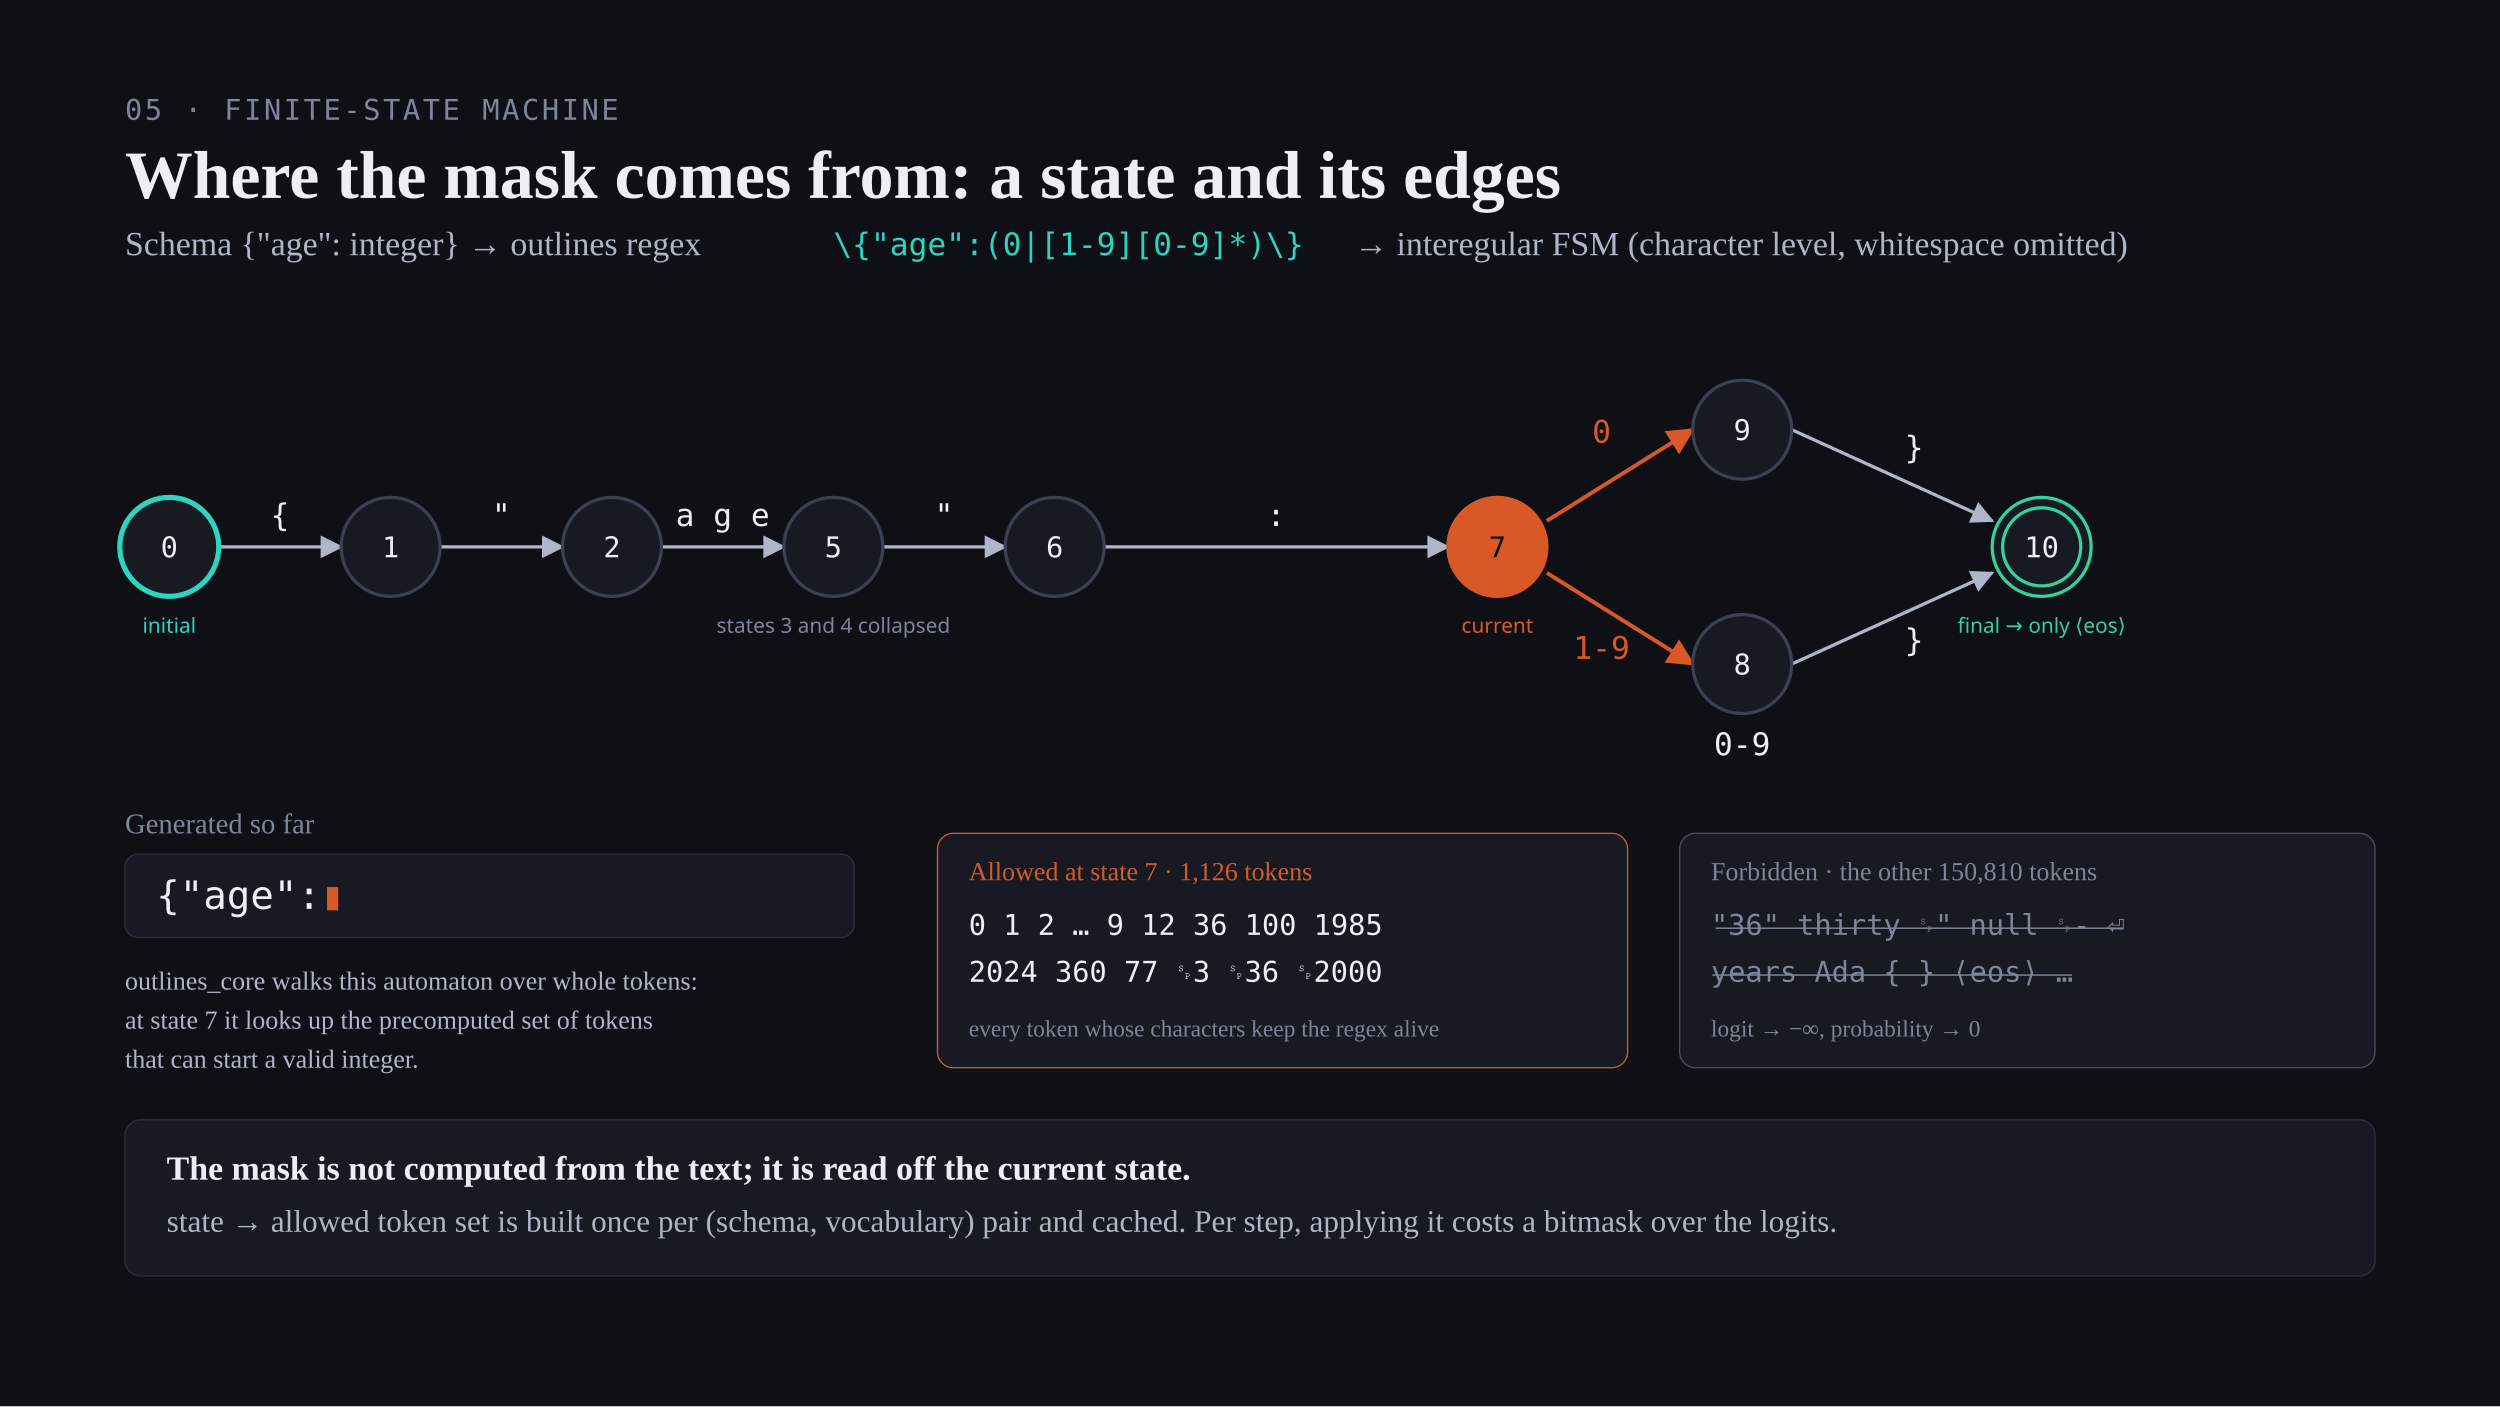
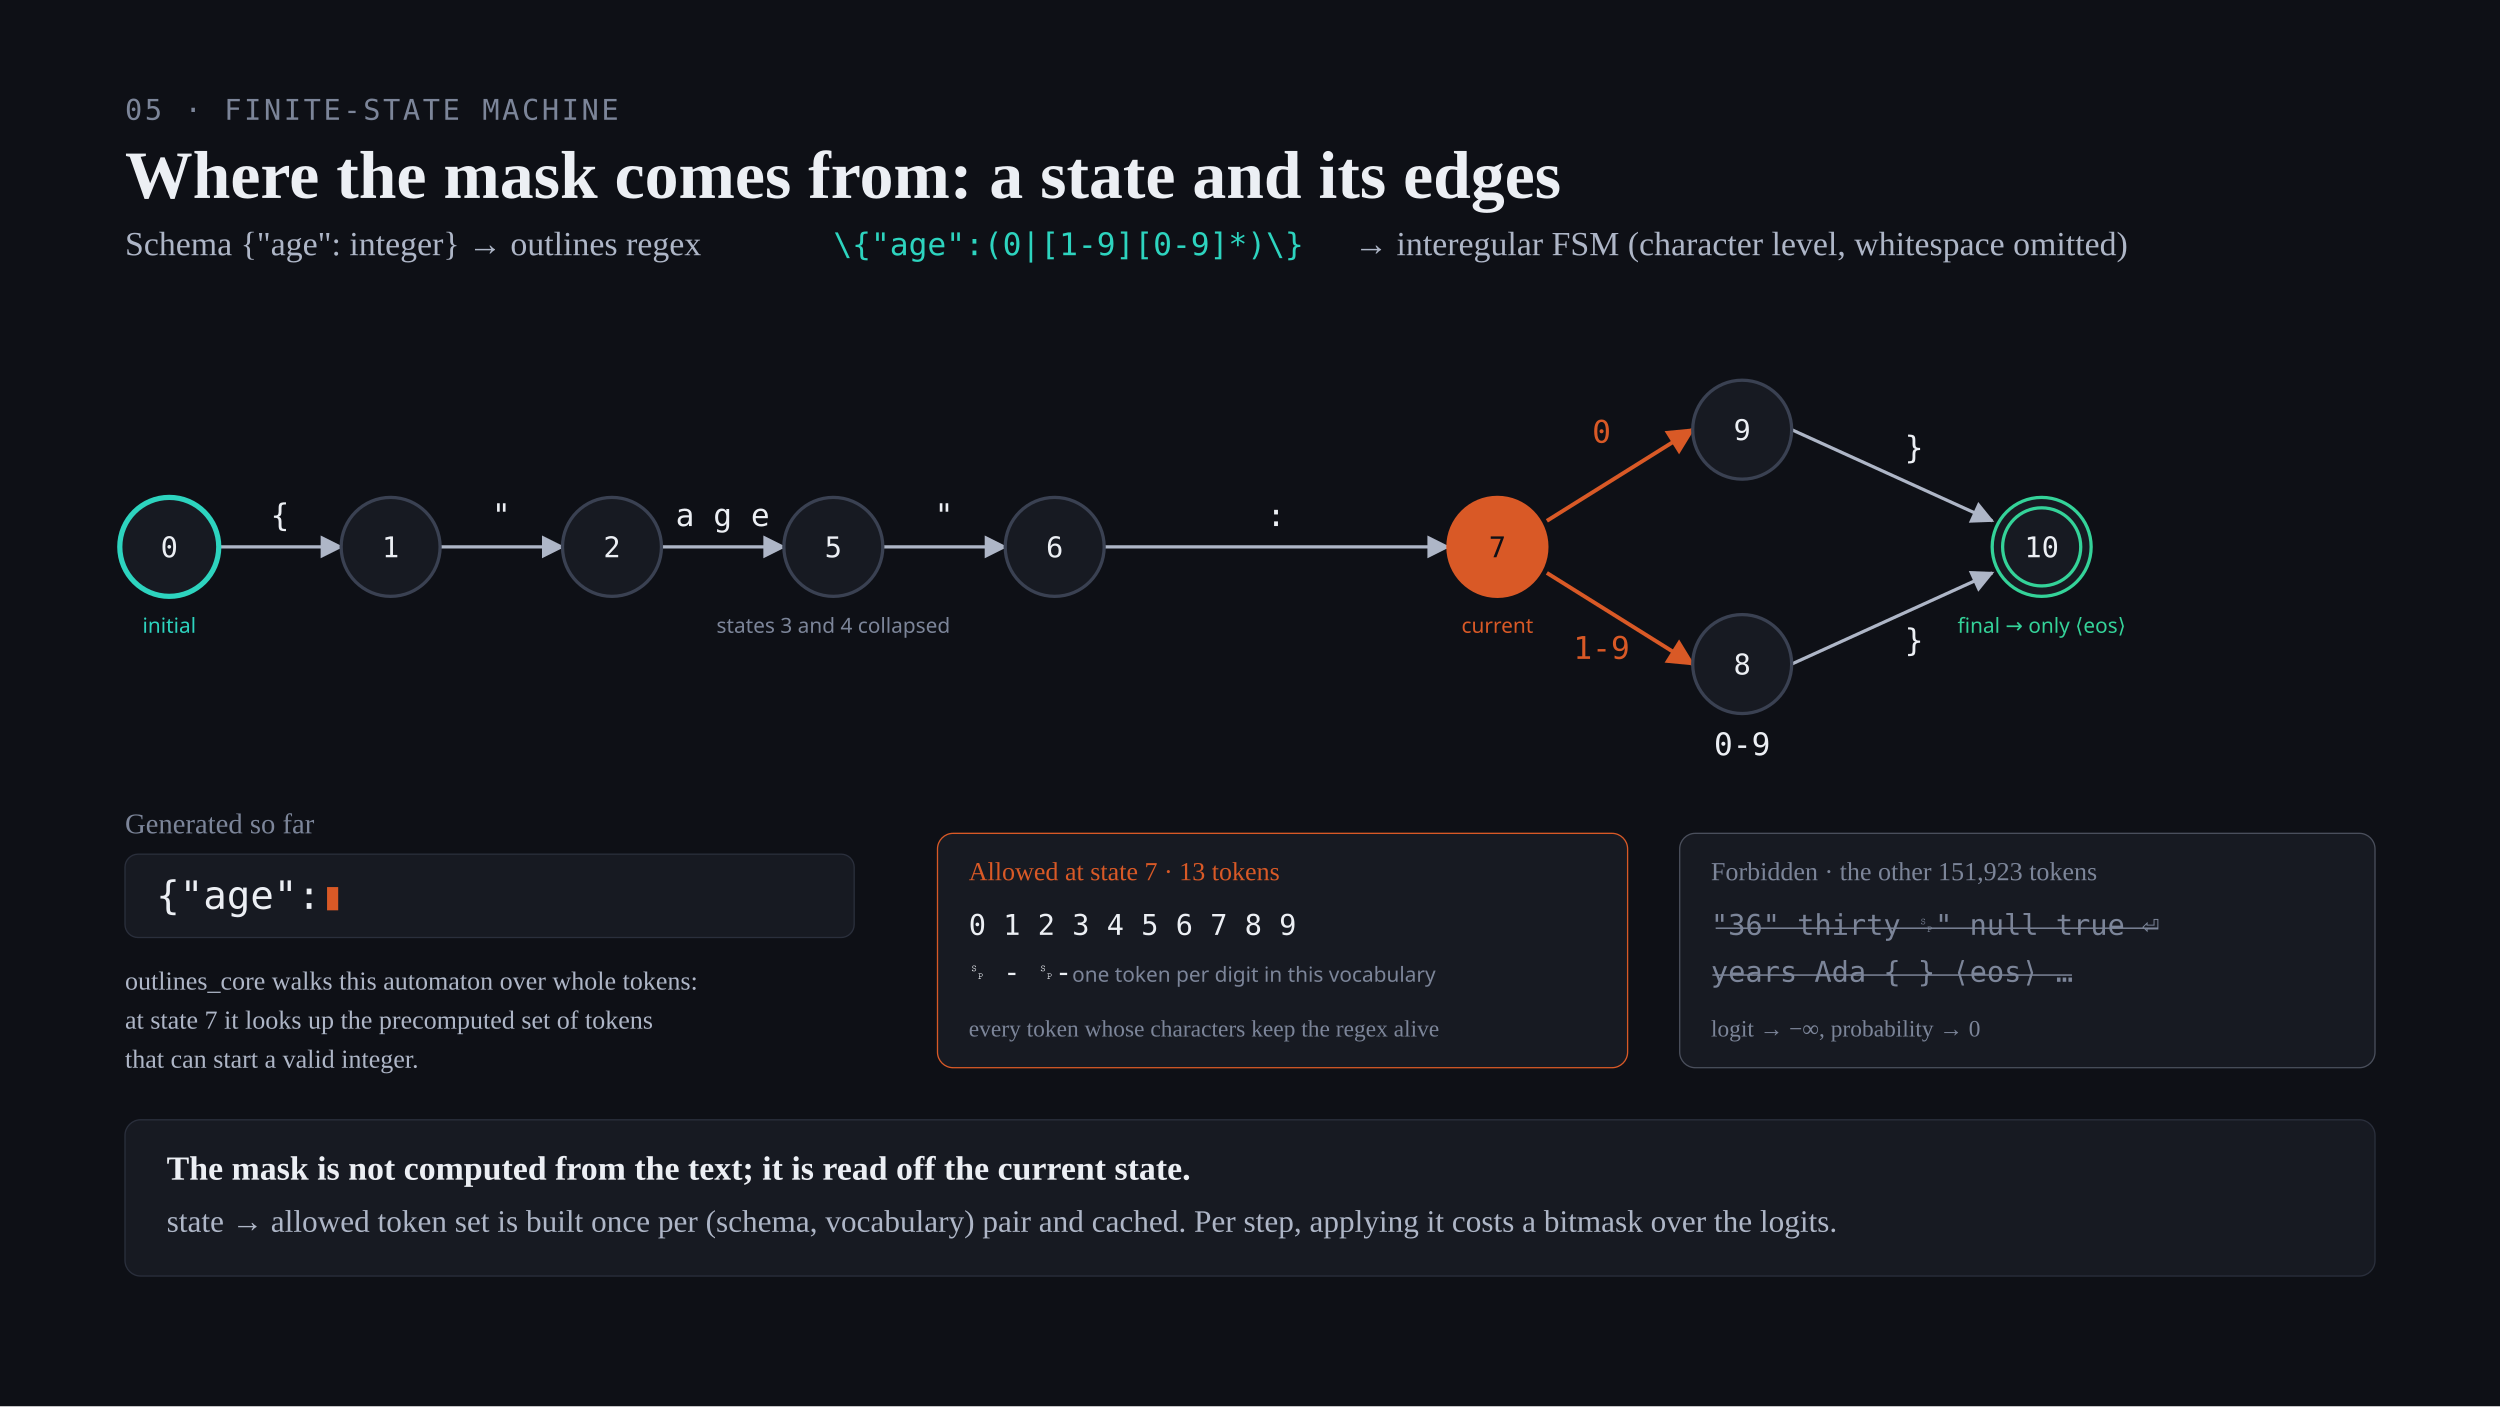
<svg xmlns="http://www.w3.org/2000/svg" class="slide" viewBox="0 0 1920 1080" width="1920" height="1080" role="img" aria-label="The finite-state machine for the schema {age: integer}: a chain of states for the fixed characters, a loop for the digits, and a final state; the current state after the colon is highlighted, its outgoing edges are the only allowed tokens">
  <style>@font-face { font-family: 'IBM Plex Mono'; font-style: normal; font-weight: 400; font-display: block; src: url('../fonts/IBMPlexMono-400.woff2') format('woff2'); }
@font-face { font-family: 'IBM Plex Mono'; font-style: normal; font-weight: 500; font-display: block; src: url('../fonts/IBMPlexMono-500.woff2') format('woff2'); }
@font-face { font-family: 'IBM Plex Sans'; font-style: normal; font-weight: 400; font-display: block; src: url('../fonts/IBMPlexSans-400.woff2') format('woff2'); }
@font-face { font-family: 'IBM Plex Sans'; font-style: normal; font-weight: 500; font-display: block; src: url('../fonts/IBMPlexSans-500.woff2') format('woff2'); }
@font-face { font-family: 'IBM Plex Sans'; font-style: normal; font-weight: 600; font-display: block; src: url('../fonts/IBMPlexSans-600.woff2') format('woff2'); }
</style>
  <defs>
    <marker id="arrow" viewBox="0 0 10 10" refX="9" refY="5" markerWidth="7" markerHeight="7" orient="auto-start-reverse">
      <path d="M0,0 L10,5 L0,10 z" fill="#AEB6C7" />
    </marker>
    <marker id="arrow-orange" viewBox="0 0 10 10" refX="9" refY="5" markerWidth="7" markerHeight="7" orient="auto-start-reverse">
      <path d="M0,0 L10,5 L0,10 z" fill="#D95926" />
    </marker>
  </defs>
  <rect width="1920" height="1080" fill="#0E1016" />
  <text x="96" y="92" font-family="IBM Plex Mono, monospace" font-size="22" fill="#7C8599" letter-spacing="2">05 · FINITE-STATE MACHINE</text>
  <text x="96" y="152" font-size="52" font-weight="600" fill="#ECEFF4">Where the mask comes from: a state and its edges</text>
  <text x="96" y="196" font-size="26" fill="#AEB6C7">Schema {"age": integer} → outlines regex</text>
  <text x="640" y="196" font-family="IBM Plex Mono, monospace" font-size="24" fill="#2DD4BF">\{"age":(0|[1-9][0-9]*)\}</text>
  <text x="1040" y="196" font-size="26" fill="#AEB6C7">→ interegular FSM (character level, whitespace omitted)</text>
  <g font-family="IBM Plex Mono, monospace">
    <g stroke="#AEB6C7" stroke-width="2.5" fill="none" marker-end="url(#arrow)">
      <line x1="168" y1="420" x2="262" y2="420" />
      <line x1="338" y1="420" x2="432" y2="420" />
      <line x1="508" y1="420" x2="602" y2="420" />
      <line x1="678" y1="420" x2="772" y2="420" />
      <line x1="848" y1="420" x2="1112" y2="420" />
    </g>
    <g stroke="#D95926" stroke-width="3" fill="none" marker-end="url(#arrow-orange)">
      <line x1="1188" y1="400" x2="1300" y2="330" />
      <line x1="1188" y1="440" x2="1300" y2="510" />
    </g>
    <g stroke="#AEB6C7" stroke-width="2.5" fill="none" marker-end="url(#arrow)">
      <line x1="1376" y1="330" x2="1530" y2="400" />
      <line x1="1376" y1="510" x2="1530" y2="440" />
      <path d="M1328,476 C1290,560 1386,560 1348,476" />
    </g>
    <g font-size="24" fill="#ECEFF4" text-anchor="middle">
      <text x="215" y="404">{</text>
      <text x="385" y="404">"</text>
      <text x="555" y="404">a g e</text>
      <text x="725" y="404">"</text>
      <text x="980" y="404">:</text>
      <text x="1230" y="340" fill="#D95926">0</text>
      <text x="1230" y="506" fill="#D95926">1-9</text>
      <text x="1470" y="352">}</text>
      <text x="1470" y="500">}</text>
      <text x="1338" y="580">0-9</text>
    </g>
    <g stroke-width="2.5" font-size="22" text-anchor="middle">
      <circle cx="130" cy="420" r="38" fill="#171A22" stroke="#2DD4BF" stroke-width="4" />
      <text x="130" y="428" fill="#ECEFF4">0</text>
      <circle cx="300" cy="420" r="38" fill="#171A22" stroke="#3A4152" />
      <text x="300" y="428" fill="#ECEFF4">1</text>
      <circle cx="470" cy="420" r="38" fill="#171A22" stroke="#3A4152" />
      <text x="470" y="428" fill="#ECEFF4">2</text>
      <circle cx="640" cy="420" r="38" fill="#171A22" stroke="#3A4152" />
      <text x="640" y="428" fill="#ECEFF4">5</text>
      <circle cx="810" cy="420" r="38" fill="#171A22" stroke="#3A4152" />
      <text x="810" y="428" fill="#ECEFF4">6</text>
      <circle cx="1150" cy="420" r="38" fill="#D95926" stroke="#D95926" />
      <text x="1150" y="428" fill="#0E1016" font-weight="500">7</text>
      <circle cx="1338" cy="330" r="38" fill="#171A22" stroke="#3A4152" />
      <text x="1338" y="338" fill="#ECEFF4">9</text>
      <circle cx="1338" cy="510" r="38" fill="#171A22" stroke="#3A4152" />
      <text x="1338" y="518" fill="#ECEFF4">8</text>
      <circle cx="1568" cy="420" r="38" fill="#171A22" stroke="#34D399" />
      <circle cx="1568" cy="420" r="30" fill="none" stroke="#34D399" />
      <text x="1568" y="428" fill="#ECEFF4">10</text>
    </g>
    <text x="130" y="486" text-anchor="middle" font-size="16" fill="#2DD4BF" font-family="IBM Plex Sans, sans-serif">initial</text>
    <text x="1150" y="486" text-anchor="middle" font-size="16" fill="#D95926" font-family="IBM Plex Sans, sans-serif">current</text>
    <text x="1568" y="486" text-anchor="middle" font-size="16" fill="#34D399" font-family="IBM Plex Sans, sans-serif">final → only ⟨eos⟩</text>
    <text x="640" y="486" text-anchor="middle" font-size="16" fill="#7C8599" font-family="IBM Plex Sans, sans-serif">states 3 and 4 collapsed</text>
  </g>
  <g>
    <text x="96" y="640" font-size="22" fill="#7C8599">Generated so far</text>
    <rect x="96" y="656" width="560" height="64" rx="10" fill="#171A22" stroke="#2A2F3C" />
    <text x="120" y="698" font-family="IBM Plex Mono, monospace" font-size="30" fill="#ECEFF4">{"age":<tspan fill="#D95926">▮</tspan>
    </text>
    <text x="96" y="760" font-size="20" fill="#AEB6C7">outlines_core walks this automaton over whole tokens:</text>
    <text x="96" y="790" font-size="20" fill="#AEB6C7">at state 7 it looks up the precomputed set of tokens</text>
    <text x="96" y="820" font-size="20" fill="#AEB6C7">that can start a valid integer.</text>
  </g>
  <g>
    <rect x="720" y="640" width="530" height="180" rx="12" fill="#171A22" stroke="#D95926" />
-     <text x="744" y="676" font-size="20" fill="#D95926">Allowed at state 7 · 1,126 tokens</text>
+     <text x="744" y="676" font-size="20" fill="#D95926">Allowed at state 7 · 13 tokens</text>
    <g font-family="IBM Plex Mono, monospace" font-size="22" fill="#ECEFF4">
-       <text x="744" y="718">0  1  2  …  9   12   36   100   1985</text>
-       <text x="744" y="754">2024   360   77   ␠3   ␠36   ␠2000</text>
+       <text x="744" y="718">0  1  2  3  4  5  6  7  8  9</text>
+       <text x="744" y="754">␠   -   ␠-<tspan font-family="IBM Plex Sans, sans-serif" font-size="16" fill="#7C8599">        one token per digit in this vocabulary</tspan>
+       </text>
    </g>
    <text x="744" y="796" font-size="18" fill="#7C8599">every token whose characters keep the regex alive</text>
    <rect x="1290" y="640" width="534" height="180" rx="12" fill="#171A22" stroke="#4A4F5C" />
-     <text x="1314" y="676" font-size="20" fill="#7C8599">Forbidden · the other 150,810 tokens</text>
+     <text x="1314" y="676" font-size="20" fill="#7C8599">Forbidden · the other 151,923 tokens</text>
    <g font-family="IBM Plex Mono, monospace" font-size="22" fill="#7C8599">
-       <text x="1314" y="718" text-decoration="line-through">"36"   thirty   ␠"   null   ␠-   ⏎</text>
+       <text x="1314" y="718" text-decoration="line-through">"36"   thirty   ␠"   null   true   ⏎</text>
      <text x="1314" y="754" text-decoration="line-through">years   Ada   {   }   ⟨eos⟩   …</text>
    </g>
    <text x="1314" y="796" font-size="18" fill="#7C8599">logit → −∞, probability → 0</text>
  </g>
  <rect x="96" y="860" width="1728" height="120" rx="12" fill="#171A22" stroke="#2A2F3C" />
  <text x="128" y="906" font-size="26" font-weight="600" fill="#ECEFF4">The mask is not computed from the text; it is read off the current state.</text>
  <text x="128" y="946" font-size="24" fill="#AEB6C7">state → allowed token set is built once per (schema, vocabulary) pair and cached. Per step, applying it costs a bitmask over the logits.</text>
</svg>
